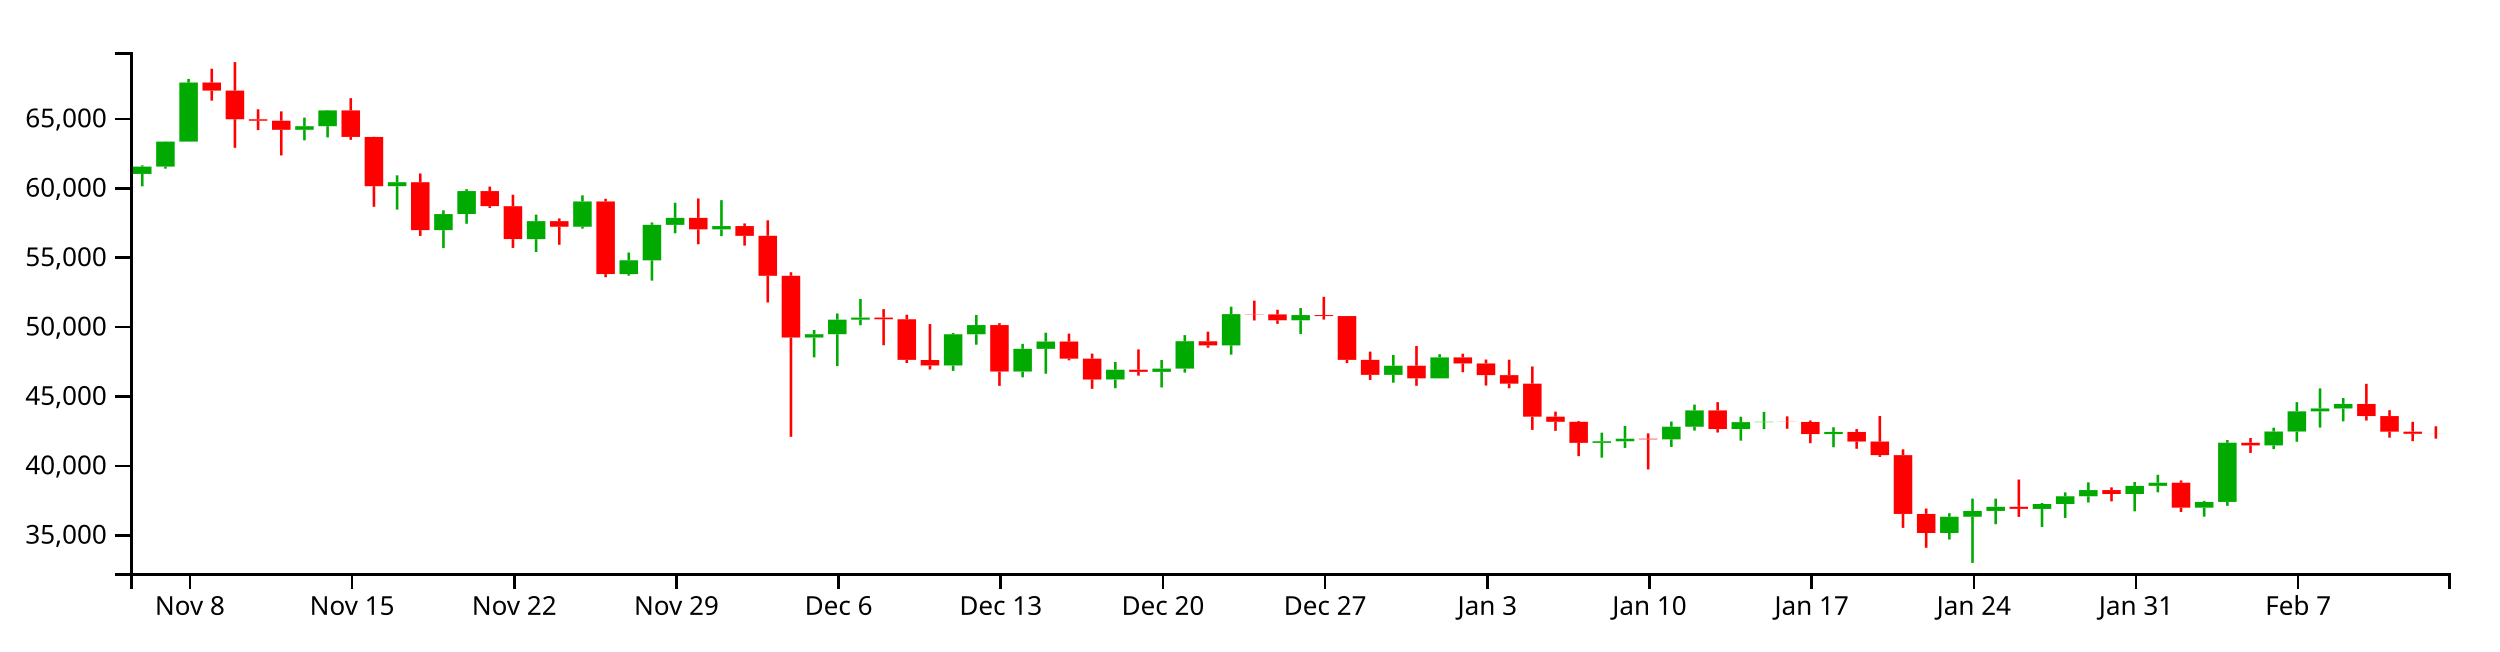
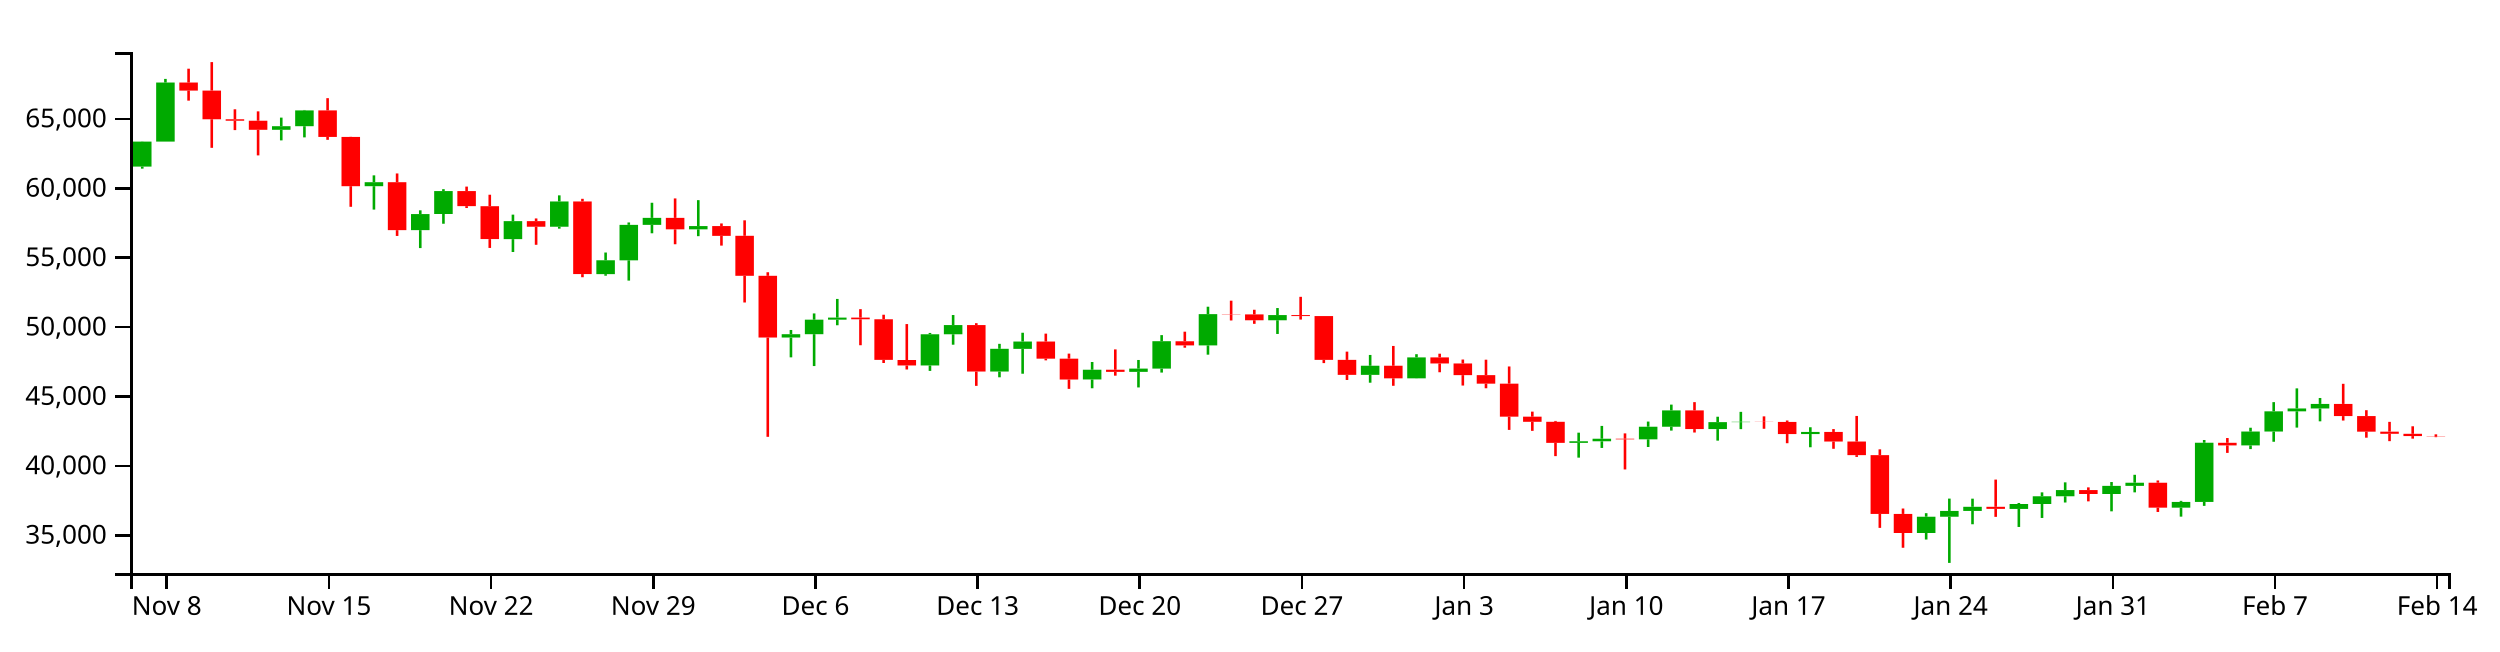
<svg xmlns="http://www.w3.org/2000/svg" version="1.1" width="960" height="250">
  <g transform="translate(50,20)">
    <style>.axis path,.axis line{fill:none;stroke:#000;shape-rendering:crispEdges;}path.candle{stroke:#000000;}path.candle.body{stroke-width:0;}path.candle.up{fill:#00AA00;stroke:#00AA00;}path.candle.down{fill:#FF0000;stroke:#FF0000;}</style>
    <g class="candlestick">
      <g class="data">
-         <path class="candle body up" d="M 1.068 46.802 l 7.117 0 L 8.185 43.975 l -7.117 0 L 1.068 46.802 M 9.964 43.975 l 7.117 0 L 17.081 34.366 l -7.117 0 L 9.964 43.975 M 18.86 34.366 l 7.117 0 L 25.978 11.703 l -7.117 0 L 18.86 34.366 M 63.343 29.843 l 7.117 0 L 70.46 28.469 l -7.117 0 L 63.343 29.843 M 72.239 28.469 l 7.117 0 L 79.356 22.398 l -7.117 0 L 72.239 28.469 M 98.928 51.499 l 7.117 0 L 106.046 49.975 l -7.117 0 L 98.928 51.499 M 116.721 68.379 l 7.117 0 L 123.838 62.194 l -7.117 0 L 116.721 68.379 M 125.618 62.168 l 7.117 0 L 132.735 53.372 l -7.117 0 L 125.618 62.168 M 152.307 71.832 l 7.117 0 L 159.424 64.917 l -7.117 0 L 152.307 71.832 M 170.1 67.065 l 7.117 0 L 177.217 57.354 l -7.117 0 L 170.1 67.065 M 187.893 85.263 l 7.117 0 L 195.01 79.948 l -7.117 0 L 187.893 85.263 M 196.789 79.972 l 7.117 0 L 203.906 66.337 l -7.117 0 L 196.789 79.972 M 205.686 66.337 l 7.117 0 L 212.803 63.664 l -7.117 0 L 205.686 66.337 M 223.479 68.065 l 7.117 0 L 230.596 66.821 l -7.117 0 L 223.479 68.065 M 259.064 109.626 l 7.117 0 L 266.182 108.326 l -7.117 0 L 259.064 109.626 M 267.961 108.326 l 7.117 0 L 275.078 102.754 l -7.117 0 L 267.961 108.326 M 276.857 102.754 l 7.117 0 L 283.974 101.97 l -7.117 0 L 276.857 102.754 M 312.443 120.349 l 7.117 0 L 319.56 108.36 l -7.117 0 L 312.443 120.349 M 321.339 108.36 l 7.117 0 L 328.457 104.822 l -7.117 0 L 321.339 108.36 M 339.132 122.682 l 7.117 0 L 346.25 113.939 l -7.117 0 L 339.132 122.682 M 348.029 113.972 l 7.117 0 L 355.146 111.158 l -7.117 0 L 348.029 113.972 M 374.718 125.714 l 7.117 0 L 381.835 121.98 l -7.117 0 L 374.718 125.714 M 392.511 122.797 l 7.117 0 L 399.628 121.555 l -7.117 0 L 392.511 122.797 M 401.407 121.555 l 7.117 0 L 408.525 111.025 l -7.117 0 L 401.407 121.555 M 419.2 112.633 l 7.117 0 L 426.317 100.638 l -7.117 0 L 419.2 112.633 M 445.89 102.979 l 7.117 0 L 453.007 100.976 l -7.117 0 L 445.89 102.979 M 481.475 123.951 l 7.117 0 L 488.593 120.454 l -7.117 0 L 481.475 123.951 M 499.268 125.271 l 7.117 0 L 506.385 117.246 l -7.117 0 L 499.268 125.271 M 561.543 150.056 l 7.117 0 L 568.661 149.453 l -7.117 0 L 561.543 150.056 M 570.44 149.453 l 7.117 0 L 577.557 148.467 l -7.117 0 L 570.44 149.453 M 588.233 148.692 l 7.117 0 L 595.35 143.859 l -7.117 0 L 588.233 148.692 M 597.129 143.859 l 7.117 0 L 604.246 137.605 l -7.117 0 L 597.129 143.859 M 614.922 144.77 l 7.117 0 L 622.039 142.097 l -7.117 0 L 614.922 144.77 M 623.818 142.097 l 7.117 0 L 630.936 141.967 l -7.117 0 L 623.818 142.097 M 650.508 146.671 l 7.117 0 L 657.625 145.869 l -7.117 0 L 650.508 146.671 M 694.99 184.673 l 7.117 0 L 702.107 178.42 l -7.117 0 L 694.99 184.673 M 703.886 178.42 l 7.117 0 L 711.004 176.204 l -7.117 0 L 703.886 178.42 M 712.783 176.204 l 7.117 0 L 719.9 174.616 l -7.117 0 L 712.783 176.204 M 730.576 175.421 l 7.117 0 L 737.693 173.541 l -7.117 0 L 730.576 175.421 M 739.472 173.541 l 7.117 0 L 746.589 170.575 l -7.117 0 L 739.472 173.541 M 748.369 170.575 l 7.117 0 L 755.486 168.175 l -7.117 0 L 748.369 170.575 M 766.162 169.695 l 7.117 0 L 773.279 166.576 l -7.117 0 L 766.162 169.695 M 775.058 166.576 l 7.117 0 L 782.175 165.362 l -7.117 0 L 775.058 166.576 M 792.851 174.946 l 7.117 0 L 799.968 172.733 l -7.117 0 L 792.851 174.946 M 801.747 172.731 l 7.117 0 L 808.864 150.015 l -7.117 0 L 801.747 172.731 M 819.54 151.036 l 7.117 0 L 826.657 145.716 l -7.117 0 L 819.54 151.036 M 828.437 145.716 l 7.117 0 L 835.554 137.939 l -7.117 0 L 828.437 145.716 M 837.333 137.939 l 7.117 0 L 844.45 136.857 l -7.117 0 L 837.333 137.939 M 846.23 136.857 l 7.117 0 L 853.347 135.1 l -7.117 0 L 846.23 136.857" />
-         <path class="candle body down" d="M 27.757 11.703 l 7.117 0 L 34.874 14.784 l -7.117 0 L 27.757 11.703 M 36.653 14.784 l 7.117 0 L 43.77 25.791 l -7.117 0 L 36.653 14.784 M 45.55 25.791 l 7.117 0 L 52.667 26.368 l -7.117 0 L 45.55 25.791 M 54.446 26.368 l 7.117 0 L 61.563 29.843 l -7.117 0 L 54.446 26.368 M 81.136 22.398 l 7.117 0 L 88.253 32.59 l -7.117 0 L 81.136 22.398 M 90.032 32.59 l 7.117 0 L 97.149 51.499 l -7.117 0 L 90.032 32.59 M 107.825 49.975 l 7.117 0 L 114.942 68.379 l -7.117 0 L 107.825 49.975 M 134.514 53.372 l 7.117 0 L 141.631 59.157 l -7.117 0 L 134.514 53.372 M 143.411 59.18 l 7.117 0 L 150.528 71.814 l -7.117 0 L 143.411 59.18 M 161.204 64.917 l 7.117 0 L 168.321 67.065 l -7.117 0 L 161.204 64.917 M 178.996 57.354 l 7.117 0 L 186.114 85.248 l -7.117 0 L 178.996 57.354 M 214.582 63.664 l 7.117 0 L 221.699 68.065 l -7.117 0 L 214.582 63.664 M 232.375 66.821 l 7.117 0 L 239.492 70.571 l -7.117 0 L 232.375 66.821 M 241.271 70.55 l 7.117 0 L 248.389 85.917 l -7.117 0 L 241.271 70.55 M 250.168 85.917 l 7.117 0 L 257.285 109.626 l -7.117 0 L 250.168 85.917 M 285.754 101.97 l 7.117 0 L 292.871 102.598 l -7.117 0 L 285.754 101.97 M 294.65 102.598 l 7.117 0 L 301.767 118.19 l -7.117 0 L 294.65 102.598 M 303.547 118.242 l 7.117 0 L 310.664 120.349 l -7.117 0 L 303.547 118.242 M 330.236 104.822 l 7.117 0 L 337.353 122.682 l -7.117 0 L 330.236 104.822 M 356.925 111.158 l 7.117 0 L 364.042 117.727 l -7.117 0 L 356.925 111.158 M 365.822 117.727 l 7.117 0 L 372.939 125.728 l -7.117 0 L 365.822 117.727 M 383.615 121.98 l 7.117 0 L 390.732 122.797 l -7.117 0 L 383.615 121.98 M 410.304 111.038 l 7.117 0 L 417.421 112.633 l -7.117 0 L 410.304 111.038 M 428.097 100.638 l 7.117 0 L 435.214 100.739 l -7.117 0 L 428.097 100.638 M 436.993 100.739 l 7.117 0 L 444.11 102.979 l -7.117 0 L 436.993 100.739 M 454.786 100.976 l 7.117 0 L 461.903 101.37 l -7.117 0 L 454.786 100.976 M 463.683 101.37 l 7.117 0 L 470.8 118.2 l -7.117 0 L 463.683 101.37 M 472.579 118.2 l 7.117 0 L 479.696 123.951 l -7.117 0 L 472.579 118.2 M 490.372 120.454 l 7.117 0 L 497.489 125.271 l -7.117 0 L 490.372 120.454 M 508.165 117.246 l 7.117 0 L 515.282 119.573 l -7.117 0 L 508.165 117.246 M 517.061 119.573 l 7.117 0 L 524.178 124.05 l -7.117 0 L 517.061 119.573 M 525.958 124.05 l 7.117 0 L 533.075 127.323 l -7.117 0 L 525.958 124.05 M 534.854 127.323 l 7.117 0 L 541.971 140.012 l -7.117 0 L 534.854 127.323 M 543.75 140.012 l 7.117 0 L 550.868 141.978 l -7.117 0 L 543.75 140.012 M 552.647 141.978 l 7.117 0 L 559.764 150.056 l -7.117 0 L 552.647 141.978 M 579.336 148.467 l 7.117 0 L 586.453 148.692 l -7.117 0 L 579.336 148.467 M 606.026 137.605 l 7.117 0 L 613.143 144.761 l -7.117 0 L 606.026 137.605 M 632.715 141.967 l 7.117 0 L 639.832 142.034 l -7.117 0 L 632.715 141.967 M 641.611 142.034 l 7.117 0 L 648.729 146.671 l -7.117 0 L 641.611 142.034 M 659.404 145.869 l 7.117 0 L 666.521 149.558 l -7.117 0 L 659.404 145.869 M 668.301 149.558 l 7.117 0 L 675.418 154.776 l -7.117 0 L 668.301 149.558 M 677.197 154.776 l 7.117 0 L 684.314 177.35 l -7.117 0 L 677.197 154.776 M 686.094 177.35 l 7.117 0 L 693.211 184.673 l -7.117 0 L 686.094 177.35 M 721.679 174.616 l 7.117 0 L 728.796 175.41 l -7.117 0 L 721.679 174.616 M 757.265 168.175 l 7.117 0 L 764.382 169.694 l -7.117 0 L 757.265 168.175 M 783.954 165.362 l 7.117 0 L 791.072 174.946 l -7.117 0 L 783.954 165.362 M 810.644 150.029 l 7.117 0 L 817.761 151.036 l -7.117 0 L 810.644 150.029 M 855.126 135.1 l 7.117 0 L 862.243 139.776 l -7.117 0 L 855.126 135.1 M 864.022 139.776 l 7.117 0 L 871.14 145.754 l -7.117 0 L 864.022 139.776 M 872.919 145.754 l 7.117 0 L 880.036 146.585 l -7.117 0 L 872.919 145.754 M 881.815 146.585 l 7.117 0 L 888.932 146.6 l -7.117 0 L 881.815 146.585" />
+         <path class="candle body up" d="M 1.068 43.975 l 7.117 0 L 8.185 34.366 l -7.117 0 L 1.068 43.975 M 9.964 34.366 l 7.117 0 L 17.081 11.703 l -7.117 0 L 9.964 34.366 M 54.446 29.843 l 7.117 0 L 61.563 28.469 l -7.117 0 L 54.446 29.843 M 63.343 28.469 l 7.117 0 L 70.46 22.398 l -7.117 0 L 63.343 28.469 M 90.032 51.499 l 7.117 0 L 97.149 49.975 l -7.117 0 L 90.032 51.499 M 107.825 68.379 l 7.117 0 L 114.942 62.194 l -7.117 0 L 107.825 68.379 M 116.721 62.168 l 7.117 0 L 123.838 53.372 l -7.117 0 L 116.721 62.168 M 143.411 71.832 l 7.117 0 L 150.528 64.917 l -7.117 0 L 143.411 71.832 M 161.204 67.065 l 7.117 0 L 168.321 57.354 l -7.117 0 L 161.204 67.065 M 178.996 85.263 l 7.117 0 L 186.114 79.948 l -7.117 0 L 178.996 85.263 M 187.893 79.972 l 7.117 0 L 195.01 66.337 l -7.117 0 L 187.893 79.972 M 196.789 66.337 l 7.117 0 L 203.906 63.664 l -7.117 0 L 196.789 66.337 M 214.582 68.065 l 7.117 0 L 221.699 66.821 l -7.117 0 L 214.582 68.065 M 250.168 109.626 l 7.117 0 L 257.285 108.326 l -7.117 0 L 250.168 109.626 M 259.064 108.326 l 7.117 0 L 266.182 102.754 l -7.117 0 L 259.064 108.326 M 267.961 102.754 l 7.117 0 L 275.078 101.97 l -7.117 0 L 267.961 102.754 M 303.547 120.349 l 7.117 0 L 310.664 108.36 l -7.117 0 L 303.547 120.349 M 312.443 108.36 l 7.117 0 L 319.56 104.822 l -7.117 0 L 312.443 108.36 M 330.236 122.682 l 7.117 0 L 337.353 113.939 l -7.117 0 L 330.236 122.682 M 339.132 113.972 l 7.117 0 L 346.25 111.158 l -7.117 0 L 339.132 113.972 M 365.822 125.714 l 7.117 0 L 372.939 121.98 l -7.117 0 L 365.822 125.714 M 383.615 122.797 l 7.117 0 L 390.732 121.555 l -7.117 0 L 383.615 122.797 M 392.511 121.555 l 7.117 0 L 399.628 111.025 l -7.117 0 L 392.511 121.555 M 410.304 112.633 l 7.117 0 L 417.421 100.638 l -7.117 0 L 410.304 112.633 M 436.993 102.979 l 7.117 0 L 444.11 100.976 l -7.117 0 L 436.993 102.979 M 472.579 123.951 l 7.117 0 L 479.696 120.454 l -7.117 0 L 472.579 123.951 M 490.372 125.271 l 7.117 0 L 497.489 117.246 l -7.117 0 L 490.372 125.271 M 552.647 150.056 l 7.117 0 L 559.764 149.453 l -7.117 0 L 552.647 150.056 M 561.543 149.453 l 7.117 0 L 568.661 148.467 l -7.117 0 L 561.543 149.453 M 579.336 148.692 l 7.117 0 L 586.453 143.859 l -7.117 0 L 579.336 148.692 M 588.233 143.859 l 7.117 0 L 595.35 137.605 l -7.117 0 L 588.233 143.859 M 606.026 144.77 l 7.117 0 L 613.143 142.097 l -7.117 0 L 606.026 144.77 M 614.922 142.097 l 7.117 0 L 622.039 141.967 l -7.117 0 L 614.922 142.097 M 641.611 146.671 l 7.117 0 L 648.729 145.869 l -7.117 0 L 641.611 146.671 M 686.094 184.673 l 7.117 0 L 693.211 178.42 l -7.117 0 L 686.094 184.673 M 694.99 178.42 l 7.117 0 L 702.107 176.204 l -7.117 0 L 694.99 178.42 M 703.886 176.204 l 7.117 0 L 711.004 174.616 l -7.117 0 L 703.886 176.204 M 721.679 175.421 l 7.117 0 L 728.796 173.541 l -7.117 0 L 721.679 175.421 M 730.576 173.541 l 7.117 0 L 737.693 170.575 l -7.117 0 L 730.576 173.541 M 739.472 170.575 l 7.117 0 L 746.589 168.175 l -7.117 0 L 739.472 170.575 M 757.265 169.695 l 7.117 0 L 764.382 166.576 l -7.117 0 L 757.265 169.695 M 766.162 166.576 l 7.117 0 L 773.279 165.362 l -7.117 0 L 766.162 166.576 M 783.954 174.946 l 7.117 0 L 791.072 172.733 l -7.117 0 L 783.954 174.946 M 792.851 172.731 l 7.117 0 L 799.968 150.015 l -7.117 0 L 792.851 172.731 M 810.644 151.036 l 7.117 0 L 817.761 145.716 l -7.117 0 L 810.644 151.036 M 819.54 145.716 l 7.117 0 L 826.657 137.939 l -7.117 0 L 819.54 145.716 M 828.437 137.939 l 7.117 0 L 835.554 136.857 l -7.117 0 L 828.437 137.939 M 837.333 136.857 l 7.117 0 L 844.45 135.1 l -7.117 0 L 837.333 136.857" />
+         <path class="candle body down" d="M 18.86 11.703 l 7.117 0 L 25.978 14.784 l -7.117 0 L 18.86 11.703 M 27.757 14.784 l 7.117 0 L 34.874 25.791 l -7.117 0 L 27.757 14.784 M 36.653 25.791 l 7.117 0 L 43.77 26.368 l -7.117 0 L 36.653 25.791 M 45.55 26.368 l 7.117 0 L 52.667 29.843 l -7.117 0 L 45.55 26.368 M 72.239 22.398 l 7.117 0 L 79.356 32.59 l -7.117 0 L 72.239 22.398 M 81.136 32.59 l 7.117 0 L 88.253 51.499 l -7.117 0 L 81.136 32.59 M 98.928 49.975 l 7.117 0 L 106.046 68.379 l -7.117 0 L 98.928 49.975 M 125.618 53.372 l 7.117 0 L 132.735 59.157 l -7.117 0 L 125.618 53.372 M 134.514 59.18 l 7.117 0 L 141.631 71.814 l -7.117 0 L 134.514 59.18 M 152.307 64.917 l 7.117 0 L 159.424 67.065 l -7.117 0 L 152.307 64.917 M 170.1 57.354 l 7.117 0 L 177.217 85.248 l -7.117 0 L 170.1 57.354 M 205.686 63.664 l 7.117 0 L 212.803 68.065 l -7.117 0 L 205.686 63.664 M 223.479 66.821 l 7.117 0 L 230.596 70.571 l -7.117 0 L 223.479 66.821 M 232.375 70.55 l 7.117 0 L 239.492 85.917 l -7.117 0 L 232.375 70.55 M 241.271 85.917 l 7.117 0 L 248.389 109.626 l -7.117 0 L 241.271 85.917 M 276.857 101.97 l 7.117 0 L 283.974 102.598 l -7.117 0 L 276.857 101.97 M 285.754 102.598 l 7.117 0 L 292.871 118.19 l -7.117 0 L 285.754 102.598 M 294.65 118.242 l 7.117 0 L 301.767 120.349 l -7.117 0 L 294.65 118.242 M 321.339 104.822 l 7.117 0 L 328.457 122.682 l -7.117 0 L 321.339 104.822 M 348.029 111.158 l 7.117 0 L 355.146 117.727 l -7.117 0 L 348.029 111.158 M 356.925 117.727 l 7.117 0 L 364.042 125.728 l -7.117 0 L 356.925 117.727 M 374.718 121.98 l 7.117 0 L 381.835 122.797 l -7.117 0 L 374.718 121.98 M 401.407 111.038 l 7.117 0 L 408.525 112.633 l -7.117 0 L 401.407 111.038 M 419.2 100.638 l 7.117 0 L 426.317 100.739 l -7.117 0 L 419.2 100.638 M 428.097 100.739 l 7.117 0 L 435.214 102.979 l -7.117 0 L 428.097 100.739 M 445.89 100.976 l 7.117 0 L 453.007 101.37 l -7.117 0 L 445.89 100.976 M 454.786 101.37 l 7.117 0 L 461.903 118.2 l -7.117 0 L 454.786 101.37 M 463.683 118.2 l 7.117 0 L 470.8 123.951 l -7.117 0 L 463.683 118.2 M 481.475 120.454 l 7.117 0 L 488.593 125.271 l -7.117 0 L 481.475 120.454 M 499.268 117.246 l 7.117 0 L 506.385 119.573 l -7.117 0 L 499.268 117.246 M 508.165 119.573 l 7.117 0 L 515.282 124.05 l -7.117 0 L 508.165 119.573 M 517.061 124.05 l 7.117 0 L 524.178 127.323 l -7.117 0 L 517.061 124.05 M 525.958 127.323 l 7.117 0 L 533.075 140.012 l -7.117 0 L 525.958 127.323 M 534.854 140.012 l 7.117 0 L 541.971 141.978 l -7.117 0 L 534.854 140.012 M 543.75 141.978 l 7.117 0 L 550.868 150.056 l -7.117 0 L 543.75 141.978 M 570.44 148.467 l 7.117 0 L 577.557 148.692 l -7.117 0 L 570.44 148.467 M 597.129 137.605 l 7.117 0 L 604.246 144.761 l -7.117 0 L 597.129 137.605 M 623.818 141.967 l 7.117 0 L 630.936 142.034 l -7.117 0 L 623.818 141.967 M 632.715 142.034 l 7.117 0 L 639.832 146.671 l -7.117 0 L 632.715 142.034 M 650.508 145.869 l 7.117 0 L 657.625 149.558 l -7.117 0 L 650.508 145.869 M 659.404 149.558 l 7.117 0 L 666.521 154.776 l -7.117 0 L 659.404 149.558 M 668.301 154.776 l 7.117 0 L 675.418 177.35 l -7.117 0 L 668.301 154.776 M 677.197 177.35 l 7.117 0 L 684.314 184.673 l -7.117 0 L 677.197 177.35 M 712.783 174.616 l 7.117 0 L 719.9 175.41 l -7.117 0 L 712.783 174.616 M 748.369 168.175 l 7.117 0 L 755.486 169.694 l -7.117 0 L 748.369 168.175 M 775.058 165.362 l 7.117 0 L 782.175 174.946 l -7.117 0 L 775.058 165.362 M 801.747 150.029 l 7.117 0 L 808.864 151.036 l -7.117 0 L 801.747 150.029 M 846.23 135.1 l 7.117 0 L 853.347 139.776 l -7.117 0 L 846.23 135.1 M 855.126 139.776 l 7.117 0 L 862.243 145.754 l -7.117 0 L 855.126 139.776 M 864.022 145.754 l 7.117 0 L 871.14 146.585 l -7.117 0 L 864.022 145.754 M 872.919 146.585 l 7.117 0 L 880.036 147.46 l -7.117 0 L 872.919 146.585 M 881.815 147.46 l 7.117 0 L 888.932 147.557 l -7.117 0 L 881.815 147.46" />
        <path class="candle body equal" />
-         <path class="candle wick up" d="M 4.626 43.496 L 4.626 43.975 M 4.626 46.802 L 4.626 51.546 M 13.523 34.298 L 13.523 34.366 M 13.523 43.975 L 13.523 44.763 M 22.419 10.3 L 22.419 11.703 M 22.419 34.366 L 22.419 34.366 M 66.901 25.165 L 66.901 28.469 M 66.901 29.843 L 66.901 33.904 M 75.798 22.231 L 75.798 22.398 M 75.798 28.469 L 75.798 32.753 M 102.487 47.335 L 102.487 49.975 M 102.487 51.499 L 102.487 60.484 M 120.28 60.766 L 120.28 62.194 M 120.28 68.379 L 120.28 75.263 M 129.176 52.639 L 129.176 53.372 M 129.176 62.168 L 129.176 65.92 M 155.866 62.419 L 155.866 64.917 M 155.866 71.832 L 155.866 76.771 M 173.659 55.016 L 173.659 57.354 M 173.659 67.065 L 173.659 67.802 M 191.451 76.969 L 191.451 79.948 M 191.451 85.263 L 191.451 85.869 M 200.348 65.43 L 200.348 66.337 M 200.348 79.972 L 200.348 87.752 M 209.244 57.857 L 209.244 63.664 M 209.244 66.337 L 209.244 69.578 M 227.037 56.857 L 227.037 66.821 M 227.037 68.065 L 227.037 70.69 M 262.623 106.713 L 262.623 108.326 M 262.623 109.626 L 262.623 117.222 M 271.519 100.36 L 271.519 102.754 M 271.519 108.326 L 271.519 120.565 M 280.416 94.789 L 280.416 101.97 M 280.416 102.754 L 280.416 104.897 M 316.002 107.85 L 316.002 108.36 M 316.002 120.349 L 316.002 122.425 M 324.898 100.968 L 324.898 104.822 M 324.898 108.36 L 324.898 112.368 M 342.691 112.035 L 342.691 113.939 M 342.691 122.682 L 342.691 124.882 M 351.587 107.774 L 351.587 111.158 M 351.587 113.972 L 351.587 123.512 M 378.277 119.007 L 378.277 121.98 M 378.277 125.714 L 378.277 129.092 M 396.07 118.233 L 396.07 121.555 M 396.07 122.797 L 396.07 128.779 M 404.966 108.685 L 404.966 111.025 M 404.966 121.555 L 404.966 123.07 M 422.759 97.781 L 422.759 100.638 M 422.759 112.633 L 422.759 116.192 M 449.448 98.287 L 449.448 100.976 M 449.448 102.979 L 449.448 108.243 M 485.034 116.301 L 485.034 120.454 M 485.034 123.951 L 485.034 126.96 M 502.827 116.01 L 502.827 117.246 M 502.827 125.271 L 502.827 125.317 M 565.102 146.147 L 565.102 149.453 M 565.102 150.056 L 565.102 155.735 M 573.998 143.553 L 573.998 148.467 M 573.998 149.453 L 573.998 152.009 M 591.791 141.883 L 591.791 143.859 M 591.791 148.692 L 591.791 151.642 M 600.688 135.37 L 600.688 137.605 M 600.688 143.859 L 600.688 145.348 M 618.481 140.024 L 618.481 142.097 M 618.481 144.77 L 618.481 149.206 M 627.377 138.153 L 627.377 141.967 M 627.377 142.097 L 627.377 144.788 M 654.066 144.063 L 654.066 145.869 M 654.066 146.671 L 654.066 151.743 M 698.549 177.064 L 698.549 178.42 M 698.549 184.673 L 698.549 187.18 M 707.445 171.463 L 707.445 176.204 M 707.445 178.42 L 707.445 196.154 M 716.341 171.489 L 716.341 174.616 M 716.341 176.204 L 716.341 181.317 M 734.134 173.144 L 734.134 173.541 M 734.134 175.421 L 734.134 182.351 M 743.031 169.064 L 743.031 170.575 M 743.031 173.541 L 743.031 178.897 M 751.927 165.223 L 751.927 168.175 M 751.927 170.575 L 751.927 172.963 M 769.72 165.099 L 769.72 166.576 M 769.72 169.695 L 769.72 176.352 M 778.617 162.321 L 778.617 165.362 M 778.617 166.576 L 778.617 169.064 M 796.409 172.331 L 796.409 172.733 M 796.409 174.946 L 796.409 178.391 M 805.306 148.959 L 805.306 150.015 M 805.306 172.731 L 805.306 174.251 M 823.099 144.25 L 823.099 145.716 M 823.099 151.036 L 823.099 152.454 M 831.995 134.419 L 831.995 137.939 M 831.995 145.716 L 831.995 149.633 M 840.892 129.135 L 840.892 136.857 M 840.892 137.939 L 840.892 144.196 M 849.788 132.828 L 849.788 135.1 M 849.788 136.857 L 849.788 141.788" style="stroke-width: 1px;" />
-         <path class="candle wick down" d="M 31.315 6.382 L 31.315 11.703 M 31.315 14.784 L 31.315 18.65 M 40.212 3.846 L 40.212 14.784 M 40.212 25.791 L 40.212 36.768 M 49.108 21.966 L 49.108 25.791 M 49.108 26.368 L 49.108 29.961 M 58.005 22.763 L 58.005 26.368 M 58.005 29.843 L 58.005 39.672 M 84.694 17.693 L 84.694 22.398 M 84.694 32.59 L 84.694 33.692 M 93.591 32.534 L 93.591 32.59 M 93.591 51.499 L 93.591 59.412 M 111.383 46.611 L 111.383 49.975 M 111.383 68.379 L 111.383 70.604 M 138.073 51.654 L 138.073 53.372 M 138.073 59.157 L 138.073 59.878 M 146.969 54.776 L 146.969 59.18 M 146.969 71.814 L 146.969 75.21 M 164.762 63.884 L 164.762 64.917 M 164.762 67.065 L 164.762 74 M 182.555 56.343 L 182.555 57.354 M 182.555 85.248 L 182.555 86.455 M 218.141 56.199 L 218.141 63.664 M 218.141 68.065 L 218.141 73.794 M 235.934 65.8 L 235.934 66.821 M 235.934 70.571 L 235.934 74.316 M 244.83 64.604 L 244.83 70.55 M 244.83 85.917 L 244.83 96.155 M 253.727 84.541 L 253.727 85.917 M 253.727 109.626 L 253.727 147.744 M 289.312 98.713 L 289.312 101.97 M 289.312 102.598 L 289.312 112.57 M 298.209 100.857 L 298.209 102.598 M 298.209 118.19 L 298.209 119.392 M 307.105 104.443 L 307.105 118.242 M 307.105 120.349 L 307.105 121.887 M 333.794 104.096 L 333.794 104.822 M 333.794 122.682 L 333.794 128.171 M 360.484 108.113 L 360.484 111.158 M 360.484 117.727 L 360.484 118.374 M 369.38 115.79 L 369.38 117.727 M 369.38 125.728 L 369.38 129.327 M 387.173 114.169 L 387.173 121.98 M 387.173 122.797 L 387.173 124.259 M 413.862 107.368 L 413.862 111.038 M 413.862 112.633 L 413.862 113.52 M 431.655 95.462 L 431.655 100.638 M 431.655 100.739 L 431.655 103.06 M 440.552 98.947 L 440.552 100.739 M 440.552 102.979 L 440.552 104.35 M 458.345 93.981 L 458.345 100.976 M 458.345 101.37 L 458.345 102.716 M 467.241 101.357 L 467.241 101.37 M 467.241 118.2 L 467.241 119.43 M 476.138 115.027 L 476.138 118.2 M 476.138 123.951 L 476.138 125.91 M 493.93 112.846 L 493.93 120.454 M 493.93 125.271 L 493.93 128.143 M 511.723 115.821 L 511.723 117.246 M 511.723 119.573 L 511.723 122.942 M 520.62 118.06 L 520.62 119.573 M 520.62 124.05 L 520.62 128.048 M 529.516 118.126 L 529.516 124.05 M 529.516 127.323 L 529.516 129.092 M 538.413 120.725 L 538.413 127.323 M 538.413 140.012 L 538.413 145.081 M 547.309 138.067 L 547.309 140.012 M 547.309 141.978 L 547.309 145.451 M 556.206 141.639 L 556.206 141.978 M 556.206 150.056 L 556.206 155.154 M 582.895 146.421 L 582.895 148.467 M 582.895 148.692 L 582.895 160.27 M 609.584 134.422 L 609.584 137.605 M 609.584 144.761 L 609.584 146.087 M 636.273 139.885 L 636.273 141.967 M 636.273 142.034 L 636.273 144.645 M 645.17 141.477 L 645.17 142.034 M 645.17 146.671 L 645.17 150.195 M 662.963 144.766 L 662.963 145.869 M 662.963 149.558 L 662.963 152.337 M 671.859 139.725 L 671.859 149.558 M 671.859 154.776 L 671.859 155.456 M 680.756 152.542 L 680.756 154.776 M 680.756 177.35 L 680.756 182.706 M 689.652 175.272 L 689.652 177.35 M 689.652 184.673 L 689.652 190.34 M 725.238 164.161 L 725.238 174.616 M 725.238 175.41 L 725.238 178.473 M 760.824 167.15 L 760.824 168.175 M 760.824 169.694 L 760.824 172.52 M 787.513 164.503 L 787.513 165.362 M 787.513 174.946 L 787.513 176.595 M 814.202 148.206 L 814.202 150.029 M 814.202 151.036 L 814.202 153.912 M 858.685 127.381 L 858.685 135.1 M 858.685 139.776 L 858.685 141.489 M 867.581 137.513 L 867.581 139.776 M 867.581 145.754 L 867.581 148.074 M 876.477 141.993 L 876.477 145.754 M 876.477 146.585 L 876.477 149.404 M 885.374 143.695 L 885.374 146.585 M 885.374 146.6 L 885.374 148.439" style="stroke-width: 1px;" />
+         <path class="candle wick up" d="M 4.626 34.298 L 4.626 34.366 M 4.626 43.975 L 4.626 44.763 M 13.523 10.3 L 13.523 11.703 M 13.523 34.366 L 13.523 34.366 M 58.005 25.165 L 58.005 28.469 M 58.005 29.843 L 58.005 33.904 M 66.901 22.231 L 66.901 22.398 M 66.901 28.469 L 66.901 32.753 M 93.591 47.335 L 93.591 49.975 M 93.591 51.499 L 93.591 60.484 M 111.383 60.766 L 111.383 62.194 M 111.383 68.379 L 111.383 75.263 M 120.28 52.639 L 120.28 53.372 M 120.28 62.168 L 120.28 65.92 M 146.969 62.419 L 146.969 64.917 M 146.969 71.832 L 146.969 76.771 M 164.762 55.016 L 164.762 57.354 M 164.762 67.065 L 164.762 67.802 M 182.555 76.969 L 182.555 79.948 M 182.555 85.263 L 182.555 85.869 M 191.451 65.43 L 191.451 66.337 M 191.451 79.972 L 191.451 87.752 M 200.348 57.857 L 200.348 63.664 M 200.348 66.337 L 200.348 69.578 M 218.141 56.857 L 218.141 66.821 M 218.141 68.065 L 218.141 70.69 M 253.727 106.713 L 253.727 108.326 M 253.727 109.626 L 253.727 117.222 M 262.623 100.36 L 262.623 102.754 M 262.623 108.326 L 262.623 120.565 M 271.519 94.789 L 271.519 101.97 M 271.519 102.754 L 271.519 104.897 M 307.105 107.85 L 307.105 108.36 M 307.105 120.349 L 307.105 122.425 M 316.002 100.968 L 316.002 104.822 M 316.002 108.36 L 316.002 112.368 M 333.794 112.035 L 333.794 113.939 M 333.794 122.682 L 333.794 124.882 M 342.691 107.774 L 342.691 111.158 M 342.691 113.972 L 342.691 123.512 M 369.38 119.007 L 369.38 121.98 M 369.38 125.714 L 369.38 129.092 M 387.173 118.233 L 387.173 121.555 M 387.173 122.797 L 387.173 128.779 M 396.07 108.685 L 396.07 111.025 M 396.07 121.555 L 396.07 123.07 M 413.862 97.781 L 413.862 100.638 M 413.862 112.633 L 413.862 116.192 M 440.552 98.287 L 440.552 100.976 M 440.552 102.979 L 440.552 108.243 M 476.138 116.301 L 476.138 120.454 M 476.138 123.951 L 476.138 126.96 M 493.93 116.01 L 493.93 117.246 M 493.93 125.271 L 493.93 125.317 M 556.206 146.147 L 556.206 149.453 M 556.206 150.056 L 556.206 155.735 M 565.102 143.553 L 565.102 148.467 M 565.102 149.453 L 565.102 152.009 M 582.895 141.883 L 582.895 143.859 M 582.895 148.692 L 582.895 151.642 M 591.791 135.37 L 591.791 137.605 M 591.791 143.859 L 591.791 145.348 M 609.584 140.024 L 609.584 142.097 M 609.584 144.77 L 609.584 149.206 M 618.481 138.153 L 618.481 141.967 M 618.481 142.097 L 618.481 144.788 M 645.17 144.063 L 645.17 145.869 M 645.17 146.671 L 645.17 151.743 M 689.652 177.064 L 689.652 178.42 M 689.652 184.673 L 689.652 187.18 M 698.549 171.463 L 698.549 176.204 M 698.549 178.42 L 698.549 196.154 M 707.445 171.489 L 707.445 174.616 M 707.445 176.204 L 707.445 181.317 M 725.238 173.144 L 725.238 173.541 M 725.238 175.421 L 725.238 182.351 M 734.134 169.064 L 734.134 170.575 M 734.134 173.541 L 734.134 178.897 M 743.031 165.223 L 743.031 168.175 M 743.031 170.575 L 743.031 172.963 M 760.824 165.099 L 760.824 166.576 M 760.824 169.695 L 760.824 176.352 M 769.72 162.321 L 769.72 165.362 M 769.72 166.576 L 769.72 169.064 M 787.513 172.331 L 787.513 172.733 M 787.513 174.946 L 787.513 178.391 M 796.409 148.959 L 796.409 150.015 M 796.409 172.731 L 796.409 174.251 M 814.202 144.25 L 814.202 145.716 M 814.202 151.036 L 814.202 152.454 M 823.099 134.419 L 823.099 137.939 M 823.099 145.716 L 823.099 149.633 M 831.995 129.135 L 831.995 136.857 M 831.995 137.939 L 831.995 144.196 M 840.892 132.828 L 840.892 135.1 M 840.892 136.857 L 840.892 141.788" style="stroke-width: 1px;" />
+         <path class="candle wick down" d="M 22.419 6.382 L 22.419 11.703 M 22.419 14.784 L 22.419 18.65 M 31.315 3.846 L 31.315 14.784 M 31.315 25.791 L 31.315 36.768 M 40.212 21.966 L 40.212 25.791 M 40.212 26.368 L 40.212 29.961 M 49.108 22.763 L 49.108 26.368 M 49.108 29.843 L 49.108 39.672 M 75.798 17.693 L 75.798 22.398 M 75.798 32.59 L 75.798 33.692 M 84.694 32.534 L 84.694 32.59 M 84.694 51.499 L 84.694 59.412 M 102.487 46.611 L 102.487 49.975 M 102.487 68.379 L 102.487 70.604 M 129.176 51.654 L 129.176 53.372 M 129.176 59.157 L 129.176 59.878 M 138.073 54.776 L 138.073 59.18 M 138.073 71.814 L 138.073 75.21 M 155.866 63.884 L 155.866 64.917 M 155.866 67.065 L 155.866 74 M 173.659 56.343 L 173.659 57.354 M 173.659 85.248 L 173.659 86.455 M 209.244 56.199 L 209.244 63.664 M 209.244 68.065 L 209.244 73.794 M 227.037 65.8 L 227.037 66.821 M 227.037 70.571 L 227.037 74.316 M 235.934 64.604 L 235.934 70.55 M 235.934 85.917 L 235.934 96.155 M 244.83 84.541 L 244.83 85.917 M 244.83 109.626 L 244.83 147.744 M 280.416 98.713 L 280.416 101.97 M 280.416 102.598 L 280.416 112.57 M 289.312 100.857 L 289.312 102.598 M 289.312 118.19 L 289.312 119.392 M 298.209 104.443 L 298.209 118.242 M 298.209 120.349 L 298.209 121.887 M 324.898 104.096 L 324.898 104.822 M 324.898 122.682 L 324.898 128.171 M 351.587 108.113 L 351.587 111.158 M 351.587 117.727 L 351.587 118.374 M 360.484 115.79 L 360.484 117.727 M 360.484 125.728 L 360.484 129.327 M 378.277 114.169 L 378.277 121.98 M 378.277 122.797 L 378.277 124.259 M 404.966 107.368 L 404.966 111.038 M 404.966 112.633 L 404.966 113.52 M 422.759 95.462 L 422.759 100.638 M 422.759 100.739 L 422.759 103.06 M 431.655 98.947 L 431.655 100.739 M 431.655 102.979 L 431.655 104.35 M 449.448 93.981 L 449.448 100.976 M 449.448 101.37 L 449.448 102.716 M 458.345 101.357 L 458.345 101.37 M 458.345 118.2 L 458.345 119.43 M 467.241 115.027 L 467.241 118.2 M 467.241 123.951 L 467.241 125.91 M 485.034 112.846 L 485.034 120.454 M 485.034 125.271 L 485.034 128.143 M 502.827 115.821 L 502.827 117.246 M 502.827 119.573 L 502.827 122.942 M 511.723 118.06 L 511.723 119.573 M 511.723 124.05 L 511.723 128.048 M 520.62 118.126 L 520.62 124.05 M 520.62 127.323 L 520.62 129.092 M 529.516 120.725 L 529.516 127.323 M 529.516 140.012 L 529.516 145.081 M 538.413 138.067 L 538.413 140.012 M 538.413 141.978 L 538.413 145.451 M 547.309 141.639 L 547.309 141.978 M 547.309 150.056 L 547.309 155.154 M 573.998 146.421 L 573.998 148.467 M 573.998 148.692 L 573.998 160.27 M 600.688 134.422 L 600.688 137.605 M 600.688 144.761 L 600.688 146.087 M 627.377 139.885 L 627.377 141.967 M 627.377 142.034 L 627.377 144.645 M 636.273 141.477 L 636.273 142.034 M 636.273 146.671 L 636.273 150.195 M 654.066 144.766 L 654.066 145.869 M 654.066 149.558 L 654.066 152.337 M 662.963 139.725 L 662.963 149.558 M 662.963 154.776 L 662.963 155.456 M 671.859 152.542 L 671.859 154.776 M 671.859 177.35 L 671.859 182.706 M 680.756 175.272 L 680.756 177.35 M 680.756 184.673 L 680.756 190.34 M 716.341 164.161 L 716.341 174.616 M 716.341 175.41 L 716.341 178.473 M 751.927 167.15 L 751.927 168.175 M 751.927 169.694 L 751.927 172.52 M 778.617 164.503 L 778.617 165.362 M 778.617 174.946 L 778.617 176.595 M 805.306 148.206 L 805.306 150.029 M 805.306 151.036 L 805.306 153.912 M 849.788 127.381 L 849.788 135.1 M 849.788 139.776 L 849.788 141.489 M 858.685 137.513 L 858.685 139.776 M 858.685 145.754 L 858.685 148.074 M 867.581 141.993 L 867.581 145.754 M 867.581 146.585 L 867.581 149.404 M 876.477 143.695 L 876.477 146.585 M 876.477 147.46 L 876.477 148.439 M 885.374 146.786 L 885.374 147.46 M 885.374 147.557 L 885.374 147.875" style="stroke-width: 1px;" />
        <path class="candle wick equal" style="stroke-width: 1px;" />
      </g>
    </g>
    <g class="x axis" transform="translate(0,200)" fill="none" font-size="10" font-family="sans-serif" text-anchor="middle">
      <path class="domain" stroke="#000" d="M0.5,6V0.5H890.5V6" />
-       <g class="tick" opacity="1" transform="translate(22.41903,0)">
+       <g class="tick" opacity="1" transform="translate(13.52259,0)">
        <line stroke="#000" y2="6" x1="0.5" x2="0.5" />
        <text fill="#000" y="9" x="0.5" dy="0.71em">Nov  8</text>
      </g>
-       <g class="tick" opacity="1" transform="translate(84.69412,0)">
+       <g class="tick" opacity="1" transform="translate(75.79768,0)">
        <line stroke="#000" y2="6" x1="0.5" x2="0.5" />
        <text fill="#000" y="9" x="0.5" dy="0.71em">Nov 15</text>
      </g>
-       <g class="tick" opacity="1" transform="translate(146.9692,0)">
+       <g class="tick" opacity="1" transform="translate(138.0728,0)">
        <line stroke="#000" y2="6" x1="0.5" x2="0.5" />
        <text fill="#000" y="9" x="0.5" dy="0.71em">Nov 22</text>
      </g>
-       <g class="tick" opacity="1" transform="translate(209.2443,0)">
+       <g class="tick" opacity="1" transform="translate(200.3479,0)">
        <line stroke="#000" y2="6" x1="0.5" x2="0.5" />
        <text fill="#000" y="9" x="0.5" dy="0.71em">Nov 29</text>
      </g>
-       <g class="tick" opacity="1" transform="translate(271.5194,0)">
+       <g class="tick" opacity="1" transform="translate(262.623,0)">
        <line stroke="#000" y2="6" x1="0.5" x2="0.5" />
        <text fill="#000" y="9" x="0.5" dy="0.71em">Dec  6</text>
      </g>
-       <g class="tick" opacity="1" transform="translate(333.7945,0)">
+       <g class="tick" opacity="1" transform="translate(324.898,0)">
        <line stroke="#000" y2="6" x1="0.5" x2="0.5" />
        <text fill="#000" y="9" x="0.5" dy="0.71em">Dec 13</text>
      </g>
-       <g class="tick" opacity="1" transform="translate(396.0696,0)">
+       <g class="tick" opacity="1" transform="translate(387.1731,0)">
        <line stroke="#000" y2="6" x1="0.5" x2="0.5" />
        <text fill="#000" y="9" x="0.5" dy="0.71em">Dec 20</text>
      </g>
-       <g class="tick" opacity="1" transform="translate(458.3447,0)">
+       <g class="tick" opacity="1" transform="translate(449.4482,0)">
        <line stroke="#000" y2="6" x1="0.5" x2="0.5" />
        <text fill="#000" y="9" x="0.5" dy="0.71em">Dec 27</text>
      </g>
-       <g class="tick" opacity="1" transform="translate(520.6198,0)">
+       <g class="tick" opacity="1" transform="translate(511.7233,0)">
        <line stroke="#000" y2="6" x1="0.5" x2="0.5" />
        <text fill="#000" y="9" x="0.5" dy="0.71em">Jan  3</text>
      </g>
-       <g class="tick" opacity="1" transform="translate(582.8948,0)">
+       <g class="tick" opacity="1" transform="translate(573.9984,0)">
        <line stroke="#000" y2="6" x1="0.5" x2="0.5" />
        <text fill="#000" y="9" x="0.5" dy="0.71em">Jan 10</text>
      </g>
-       <g class="tick" opacity="1" transform="translate(645.1699,0)">
+       <g class="tick" opacity="1" transform="translate(636.2735,0)">
        <line stroke="#000" y2="6" x1="0.5" x2="0.5" />
        <text fill="#000" y="9" x="0.5" dy="0.71em">Jan 17</text>
      </g>
-       <g class="tick" opacity="1" transform="translate(707.445,0)">
+       <g class="tick" opacity="1" transform="translate(698.5486,0)">
        <line stroke="#000" y2="6" x1="0.5" x2="0.5" />
        <text fill="#000" y="9" x="0.5" dy="0.71em">Jan 24</text>
      </g>
-       <g class="tick" opacity="1" transform="translate(769.7201,0)">
+       <g class="tick" opacity="1" transform="translate(760.8237,0)">
        <line stroke="#000" y2="6" x1="0.5" x2="0.5" />
        <text fill="#000" y="9" x="0.5" dy="0.71em">Jan 31</text>
      </g>
-       <g class="tick" opacity="1" transform="translate(831.9952,0)">
+       <g class="tick" opacity="1" transform="translate(823.0988,0)">
        <line stroke="#000" y2="6" x1="0.5" x2="0.5" />
        <text fill="#000" y="9" x="0.5" dy="0.71em">Feb  7</text>
+       </g>
+       <g class="tick" opacity="1" transform="translate(885.3739,0)">
+         <line stroke="#000" y2="6" x1="0.5" x2="0.5" />
+         <text fill="#000" y="9" x="0.5" dy="0.71em">Feb 14</text>
      </g>
    </g>
    <g class="y axis" fill="none" font-size="10" font-family="sans-serif" text-anchor="end">
      <path class="domain" stroke="#000" d="M-6,200.5H0.5V0.5H-6" />
      <g class="tick" opacity="1" transform="translate(0,185.0532)">
        <line stroke="#000" x2="-6" y1="0.5" y2="0.5" />
        <text fill="#000" x="-9" y="0.5" dy="0.32em">35,000</text>
      </g>
      <g class="tick" opacity="1" transform="translate(0,158.4051)">
        <line stroke="#000" x2="-6" y1="0.5" y2="0.5" />
        <text fill="#000" x="-9" y="0.5" dy="0.32em">40,000</text>
      </g>
      <g class="tick" opacity="1" transform="translate(0,131.757)">
        <line stroke="#000" x2="-6" y1="0.5" y2="0.5" />
        <text fill="#000" x="-9" y="0.5" dy="0.32em">45,000</text>
      </g>
      <g class="tick" opacity="1" transform="translate(0,105.1089)">
        <line stroke="#000" x2="-6" y1="0.5" y2="0.5" />
        <text fill="#000" x="-9" y="0.5" dy="0.32em">50,000</text>
      </g>
      <g class="tick" opacity="1" transform="translate(0,78.4608)">
        <line stroke="#000" x2="-6" y1="0.5" y2="0.5" />
        <text fill="#000" x="-9" y="0.5" dy="0.32em">55,000</text>
      </g>
      <g class="tick" opacity="1" transform="translate(0,51.81271)">
        <line stroke="#000" x2="-6" y1="0.5" y2="0.5" />
        <text fill="#000" x="-9" y="0.5" dy="0.32em">60,000</text>
      </g>
      <g class="tick" opacity="1" transform="translate(0,25.16462)">
        <line stroke="#000" x2="-6" y1="0.5" y2="0.5" />
        <text fill="#000" x="-9" y="0.5" dy="0.32em">65,000</text>
      </g>
      <text transform="rotate(-90)" y="6" dy=".71em" style="text-anchor: end;">Price ($)</text>
    </g>
  </g>
</svg>
